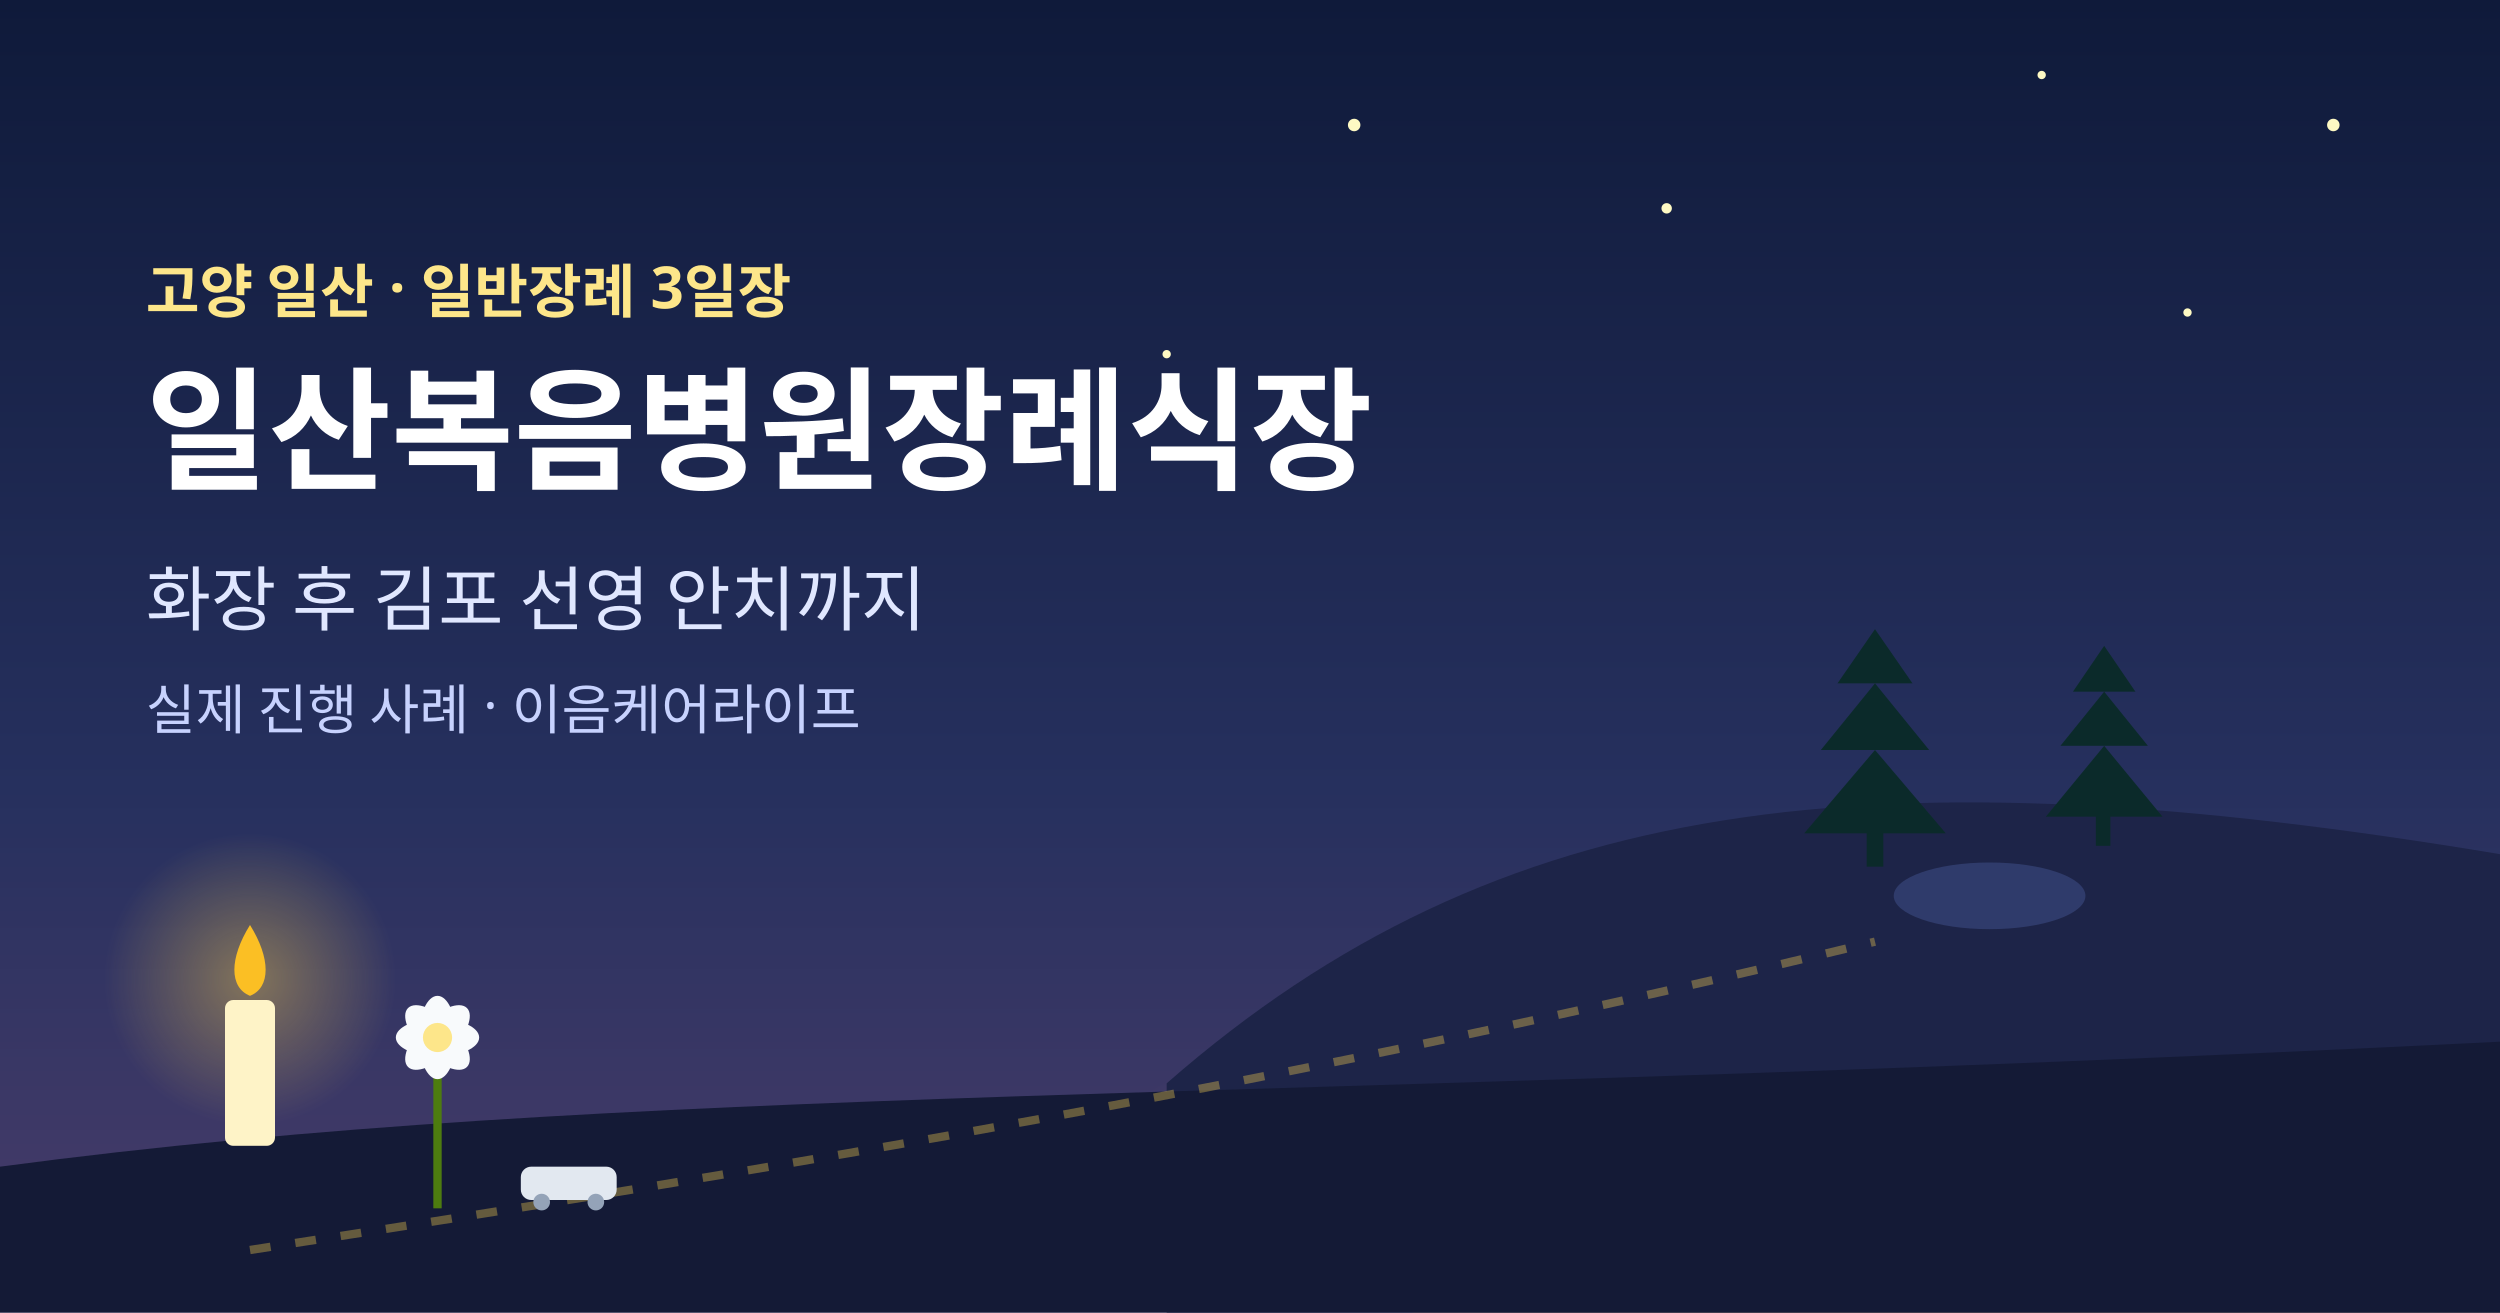
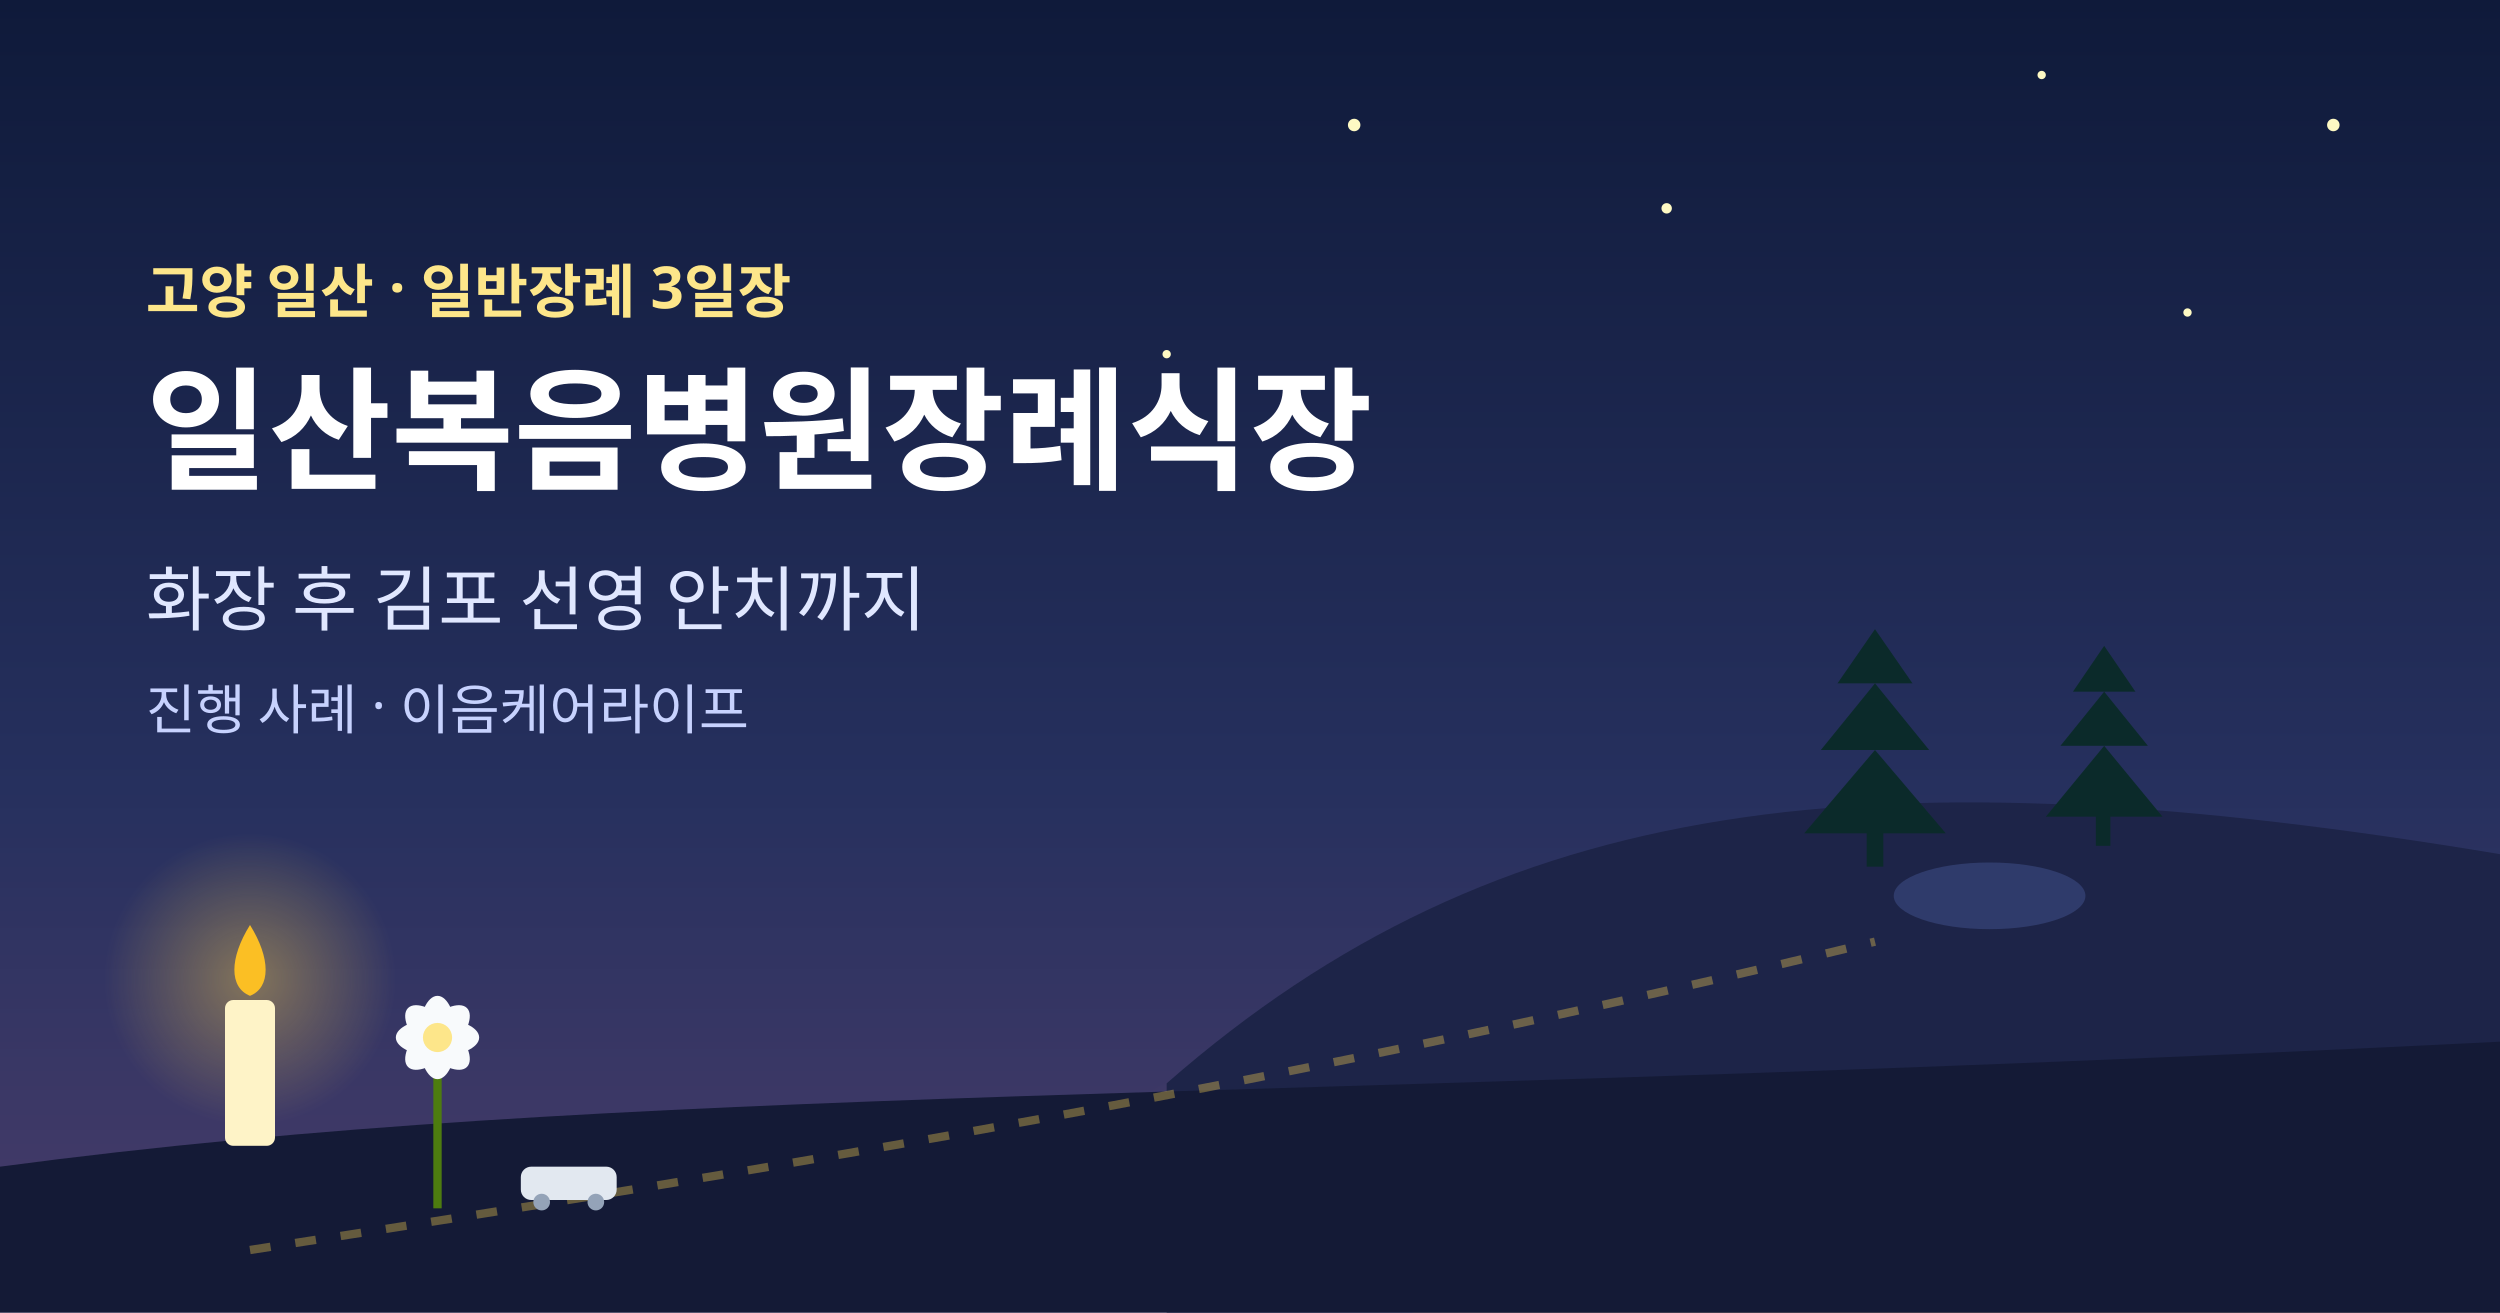
<svg xmlns="http://www.w3.org/2000/svg" viewBox="0 0 1200 630" role="img" aria-label="동트기 전 하늘 아래 소나무가 선 언덕의 선영과 장례식장에서 이어지는 길, 국화와 촛불로 표현한 3일장 그림">
  <style>
  .t{font-family:'Noto Sans KR','Apple SD Gothic Neo','Malgun Gothic',sans-serif}
  @keyframes tw{0%,100%{opacity:.25}50%{opacity:1}}
  @keyframes flick{0%,100%{transform:scale(1,1)}30%{transform:scale(.9,1.08)}60%{transform:scale(1.05,.95)}}
  @keyframes dawn{0%,100%{opacity:.35}50%{opacity:.7}}
  @keyframes drive{0%{transform:translateX(0)}100%{transform:translateX(330px)}}
  @keyframes sway{0%,100%{transform:rotate(-1.5deg)}50%{transform:rotate(1.5deg)}}
  .s1{animation:tw 2.6s ease-in-out infinite}.s2{animation:tw 3.4s ease-in-out .8s infinite}.s3{animation:tw 4.2s ease-in-out 1.6s infinite}
  .fl{transform-box:fill-box;transform-origin:50% 100%;animation:flick 1.6s ease-in-out infinite}
  .dw{animation:dawn 5s ease-in-out infinite}
  .car{animation:drive 9s linear infinite}
  .pine{transform-box:fill-box;transform-origin:50% 100%;animation:sway 7s ease-in-out infinite}
  @media (prefers-reduced-motion:reduce){*{animation:none!important}}
</style>
  <defs>
    <linearGradient id="bg" x1="0" y1="0" x2="0" y2="1">
      <stop offset="0" stop-color="#0f1a3a" />
      <stop offset=".6" stop-color="#26305e" />
      <stop offset="1" stop-color="#4a3d6b" />
    </linearGradient>
    <radialGradient id="sun" cx=".5" cy="1" r=".6">
      <stop offset="0" stop-color="#fdba74" stop-opacity=".75" />
      <stop offset="1" stop-color="#fdba74" stop-opacity="0" />
    </radialGradient>
    <radialGradient id="halo">
      <stop offset="0" stop-color="#fcd34d" stop-opacity=".8" />
      <stop offset="1" stop-color="#fcd34d" stop-opacity="0" />
    </radialGradient>
  </defs>
  <rect width="1200" height="630" fill="url(#bg)" />
  <ellipse class="dw" cx="950" cy="470" rx="420" ry="210" fill="url(#sun)" />
  <g fill="#fef9c3">
    <circle class="s1" cx="650" cy="60" r="3" />
    <circle class="s2" cx="800" cy="100" r="2.5" />
    <circle class="s3" cx="1120" cy="60" r="3" />
    <circle class="s1" cx="980" cy="36" r="2" />
    <circle class="s3" cx="560" cy="170" r="2" />
    <circle class="s2" cx="1050" cy="150" r="2" />
  </g>
  <path d="M560 520 C 720 380, 900 360, 1200 410 L1200 630 L560 630 Z" fill="#1d2448" />
  <path d="M0 560 C 300 520, 600 530, 1200 500 L1200 630 L0 630 Z" fill="#141a36" />
  <g class="pine" fill="#0b2a2a">
    <path d="M900 400 l-34 0 l34 -40 l-26 0 l26 -32 l-18 0 l18 -26 l18 26 l-18 0 l26 32 l-26 0 l34 40 z" />
    <rect x="896" y="398" width="8" height="18" />
  </g>
  <g class="pine" fill="#0b2a2a">
    <path d="M1010 392 l-28 0 l28 -34 l-21 0 l21 -26 l-15 0 l15 -22 l15 22 l-15 0 l21 26 l-21 0 l28 34 z" />
    <rect x="1006" y="390" width="7" height="16" />
  </g>
  <ellipse cx="955" cy="430" rx="46" ry="16" fill="#2f3b6b" />
  <path d="M120 600 C 380 560, 620 520, 900 452" fill="none" stroke="#fcd34d" stroke-opacity=".35" stroke-width="4" stroke-dasharray="10 12" />
  <g class="car">
    <g transform="translate(250 560)">
      <rect x="0" y="0" width="46" height="16" rx="5" fill="#e2e8f0" />
      <circle cx="10" cy="17" r="4" fill="#94a3b8" />
      <circle cx="36" cy="17" r="4" fill="#94a3b8" />
    </g>
  </g>
  <g transform="translate(120 470)">
    <circle cx="0" cy="0" r="70" fill="url(#halo)" opacity=".5" />
    <rect x="-12" y="10" width="24" height="70" rx="4" fill="#fef3c7" />
    <path class="fl" d="M0 -26 C 10 -10, 10 4, 0 8 C -10 4, -10 -10, 0 -26 Z" fill="#fbbf24" />
  </g>
  <g transform="translate(210 510)">
    <path d="M0 70 L0 0" stroke="#4d7c0f" stroke-width="4" />
    <g fill="#f8fafc">
      <ellipse cx="0" cy="-12" rx="9" ry="20" />
      <ellipse cx="0" cy="-12" rx="9" ry="20" transform="rotate(45 0 -12)" />
      <ellipse cx="0" cy="-12" rx="9" ry="20" transform="rotate(90 0 -12)" />
      <ellipse cx="0" cy="-12" rx="9" ry="20" transform="rotate(135 0 -12)" />
    </g>
    <circle cx="0" cy="-12" r="7" fill="#fde68a" />
  </g>
  <text class="t" x="70" y="150" fill="#fde68a" font-size="28" font-weight="700">고양 일산 · 일반장례 3일장</text>
  <text class="t" x="70" y="230" fill="#ffffff" font-size="64" font-weight="800">일산복음병원장례식장</text>
  <text class="t" x="70" y="300" fill="#e0e7ff" font-size="34" font-weight="500">화장 후 김포 선영 안치까지</text>
-   <text class="t" x="70" y="350" fill="#c7d2fe" font-size="26">실제 진행 사례 · 이음케어라이프</text>
+   <text class="t" x="70" y="350" fill="#c7d2fe" font-size="26">진행 사례 · 이음케어라이프</text>
</svg>
